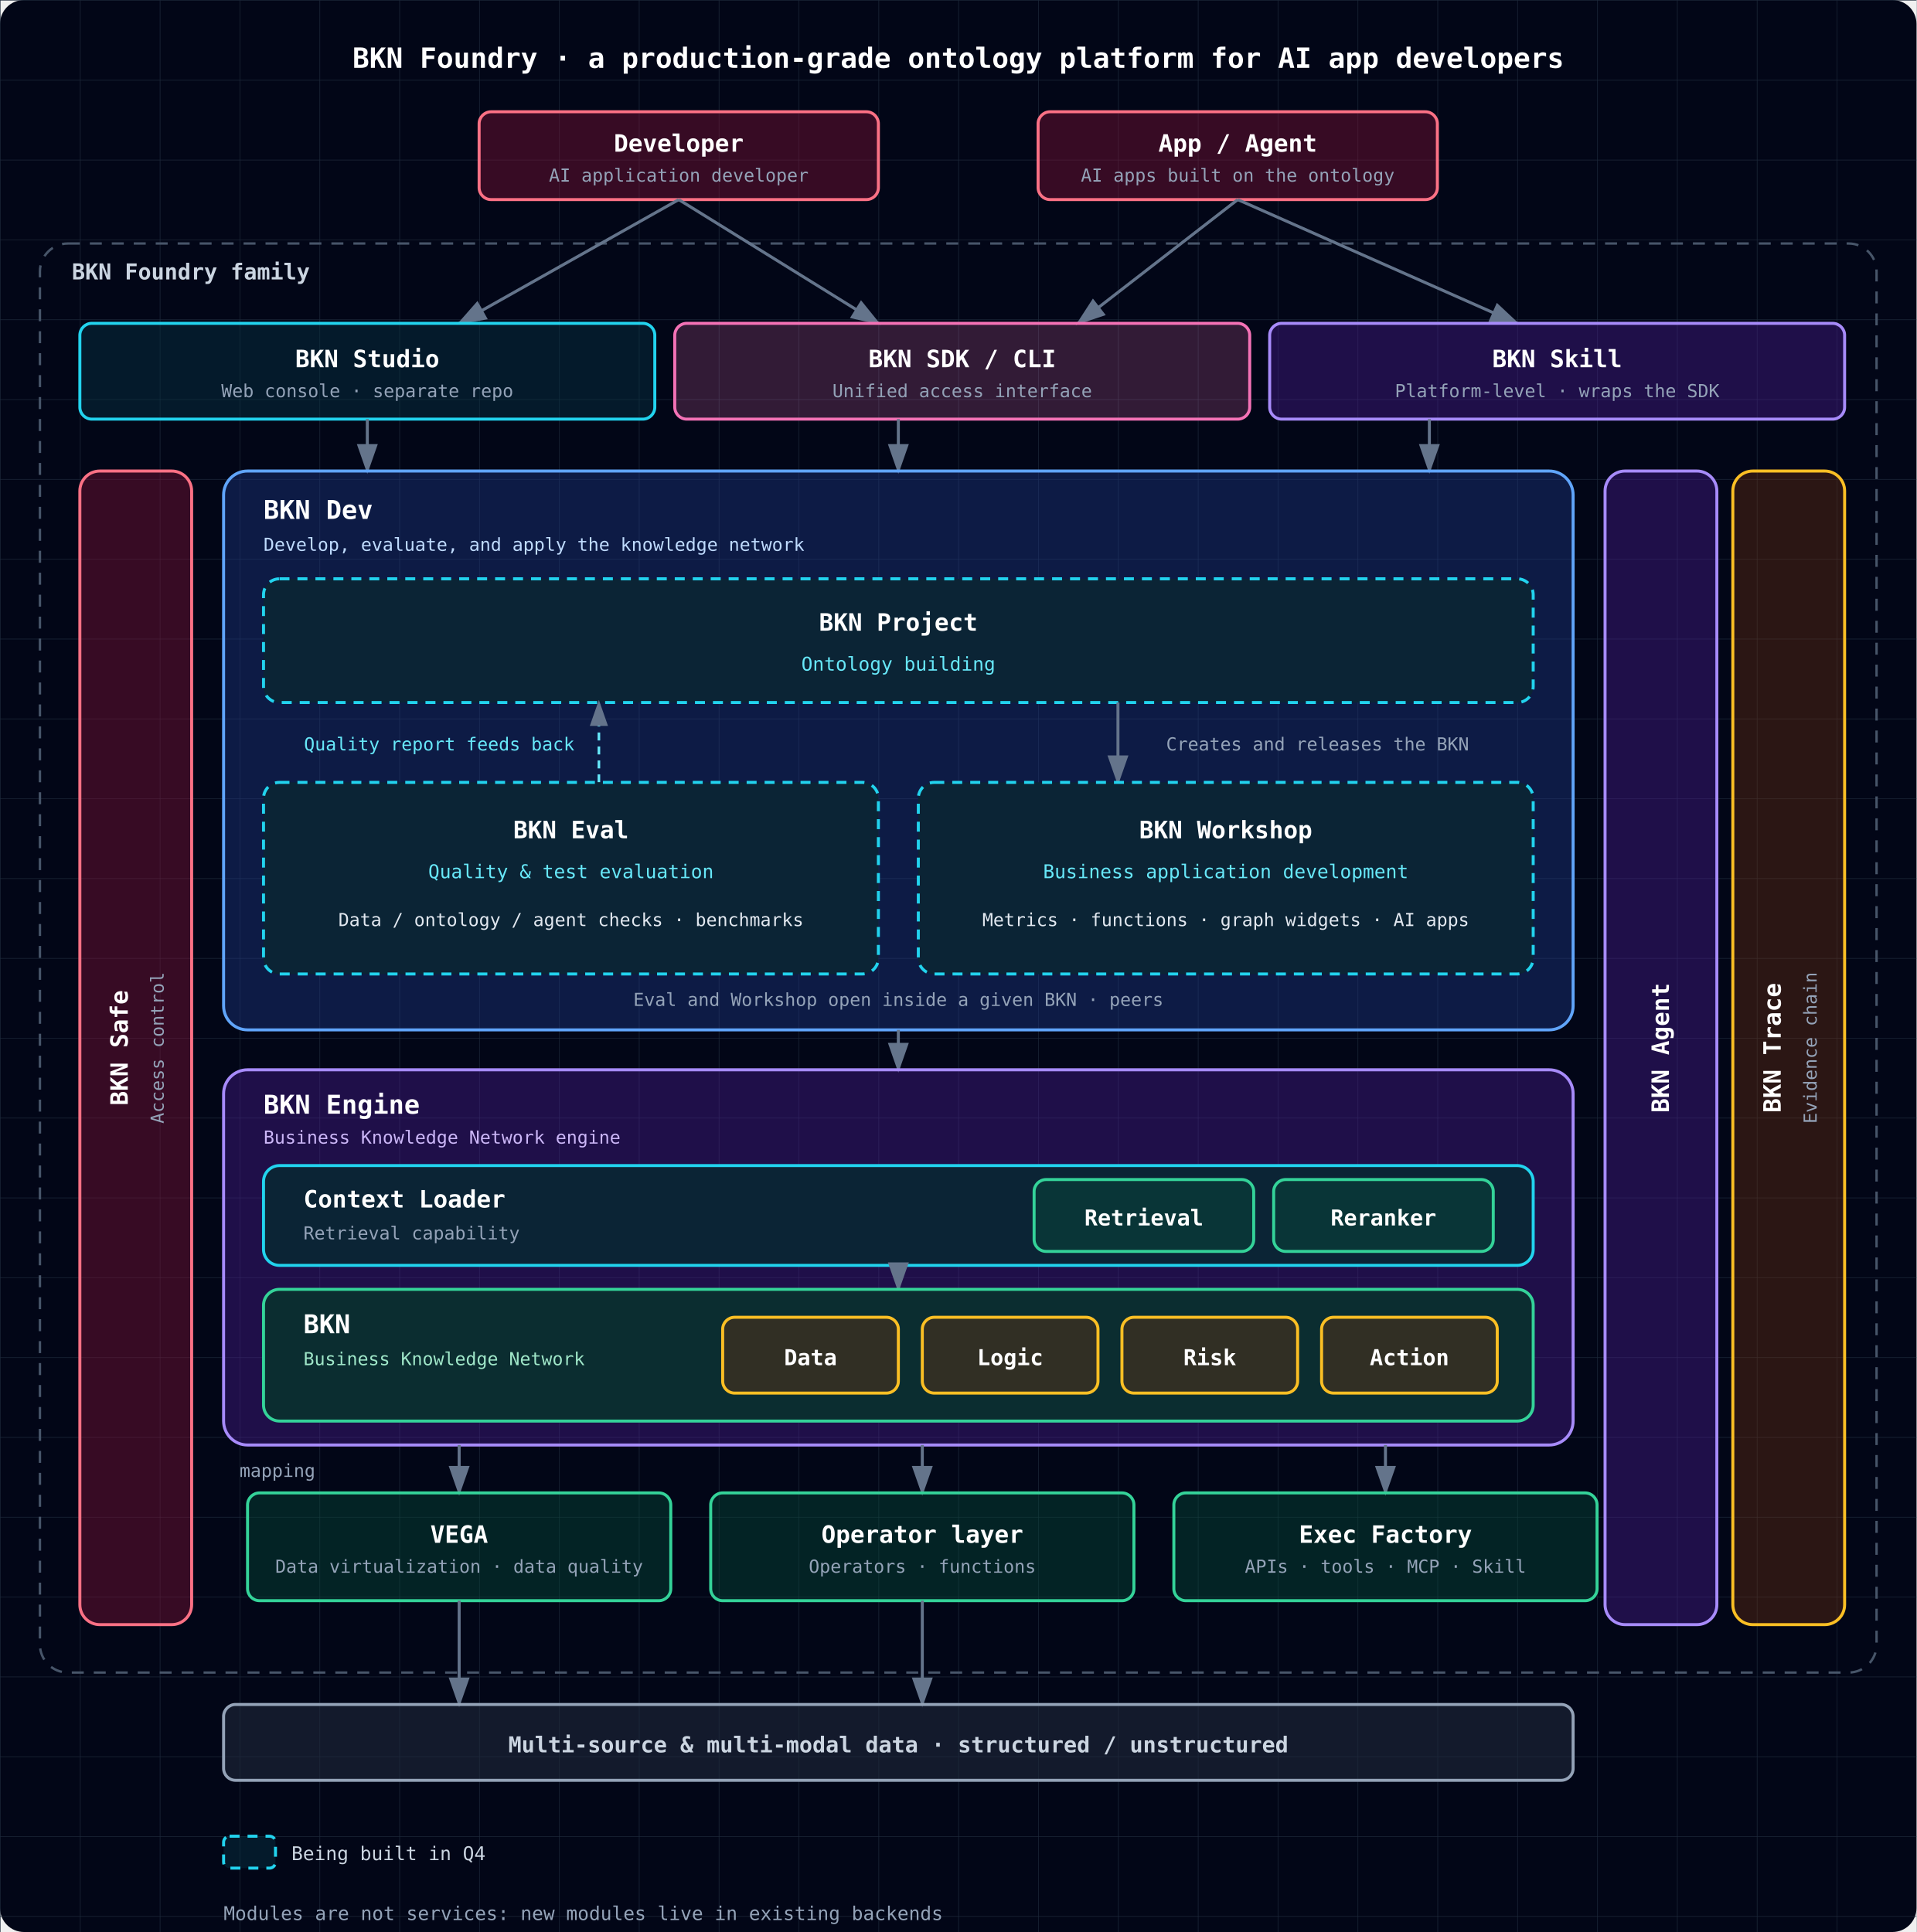
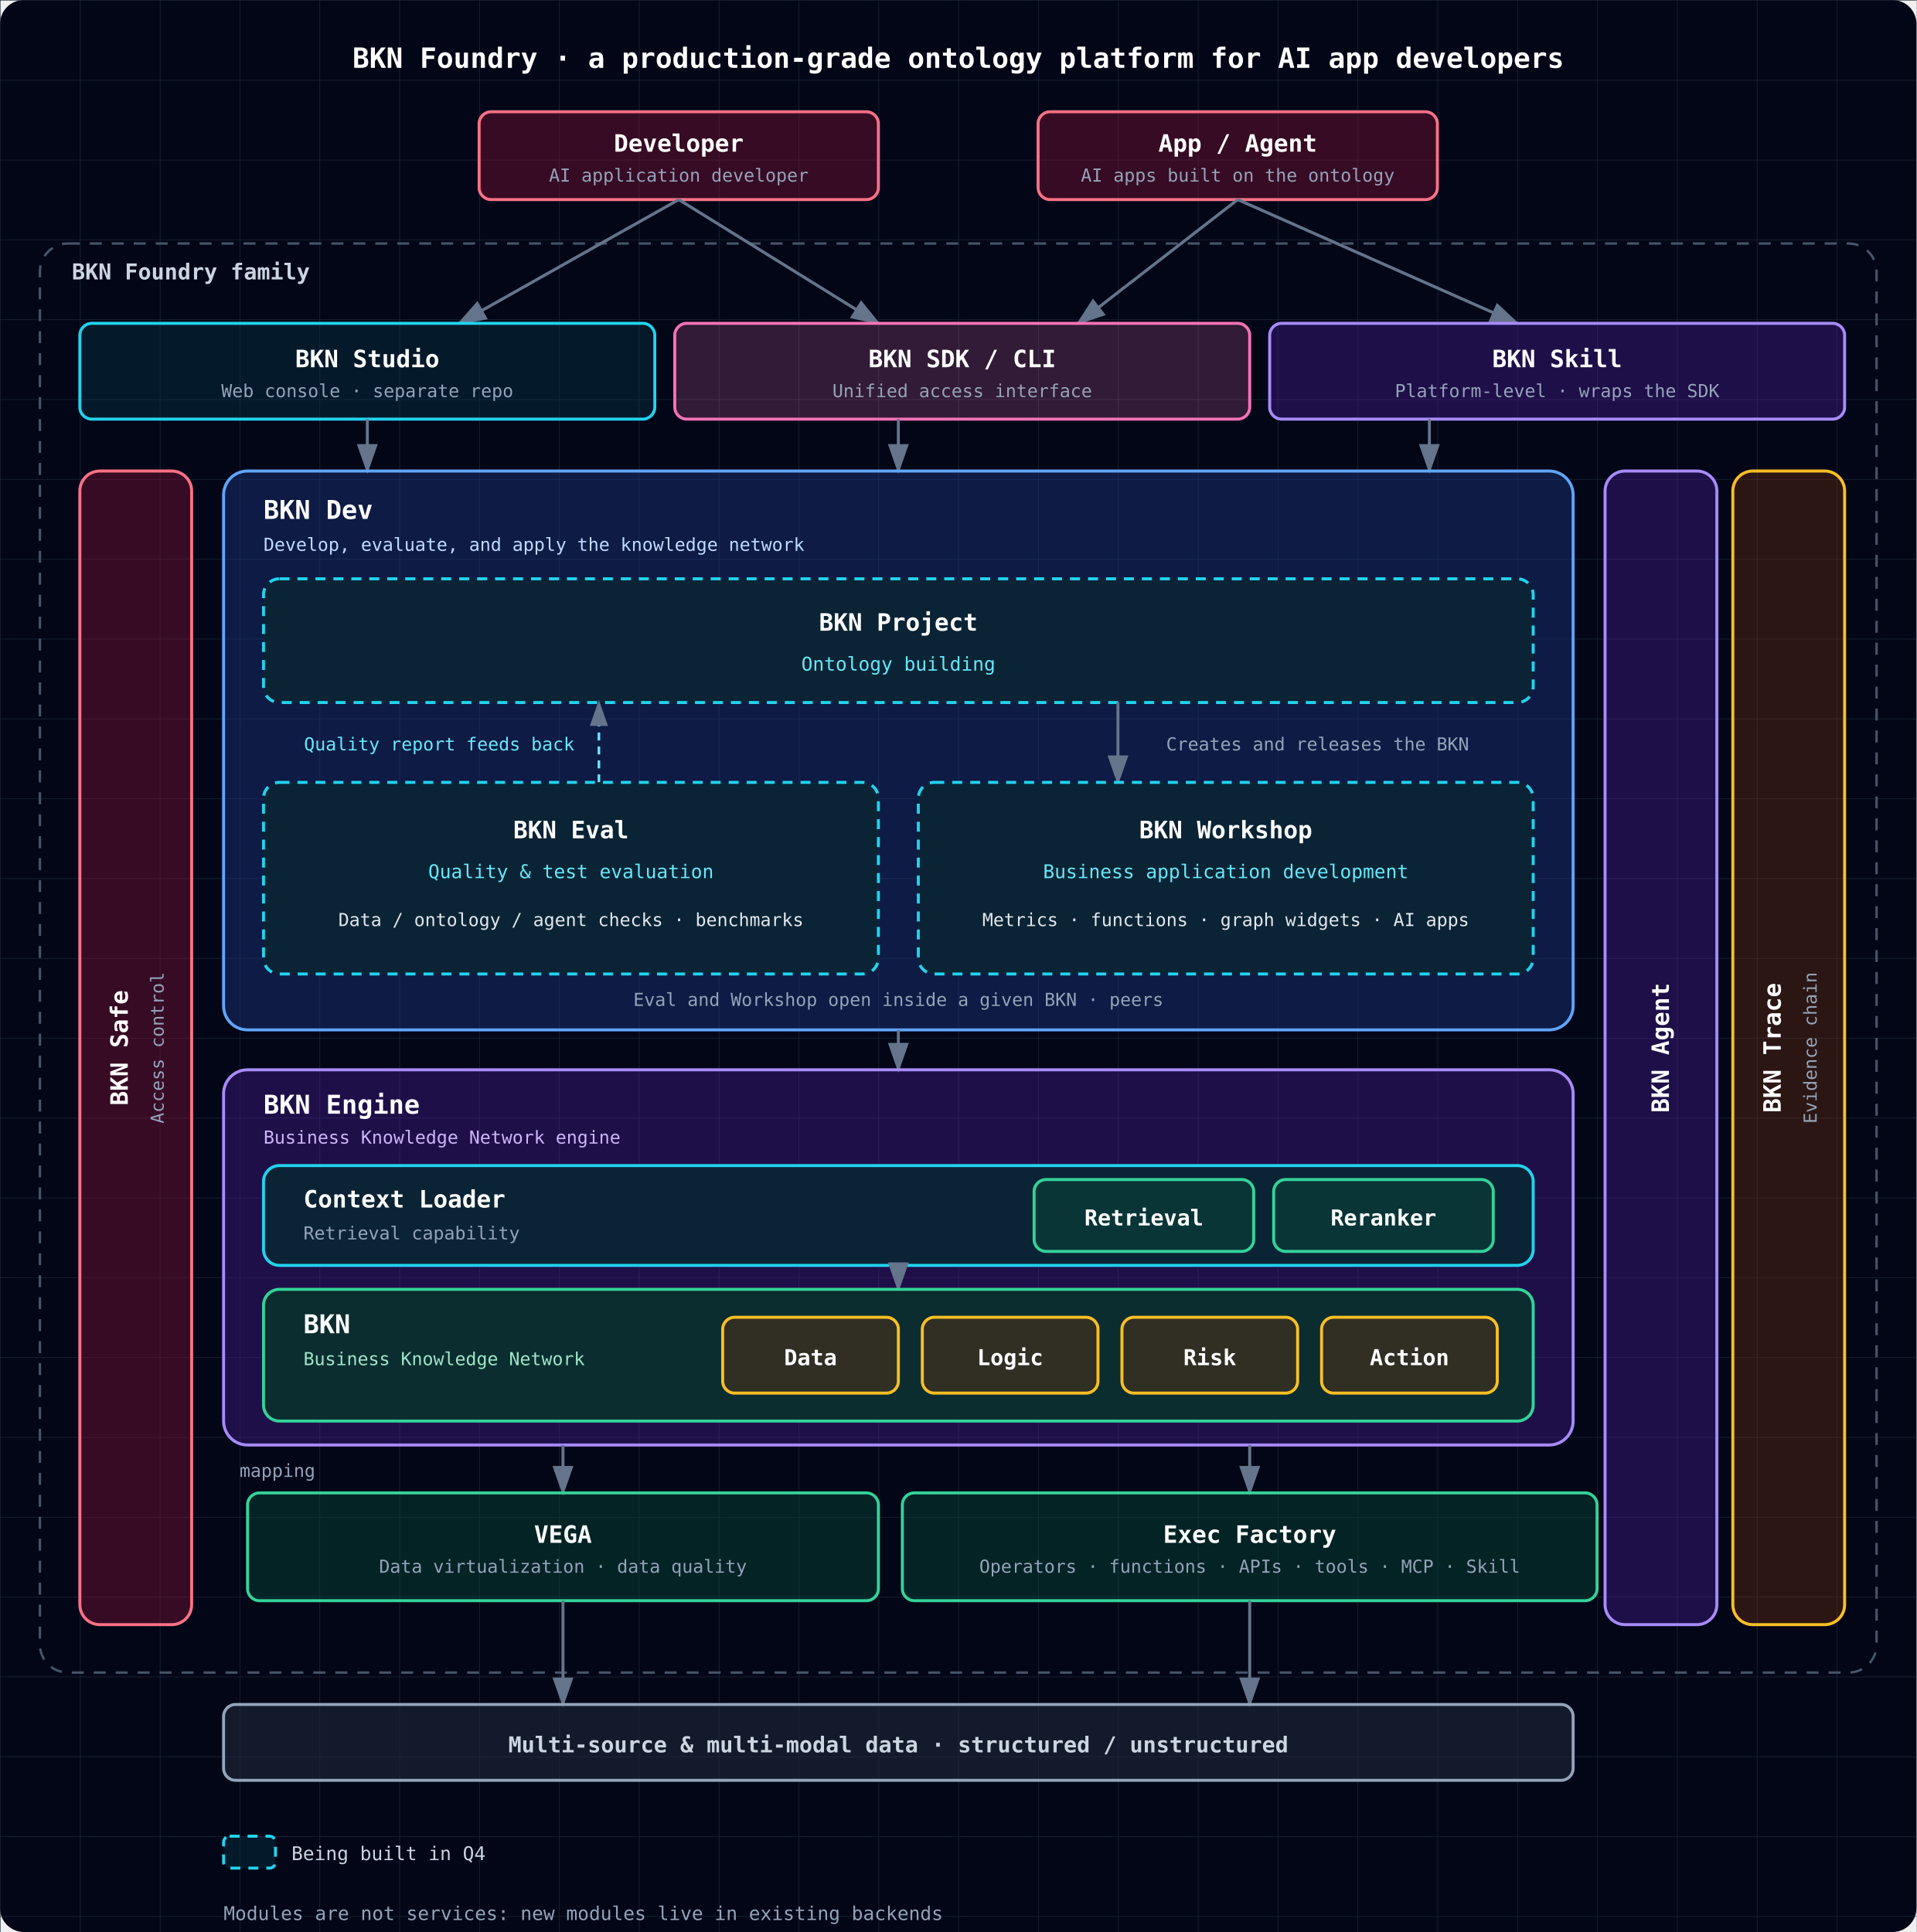
<svg xmlns="http://www.w3.org/2000/svg" viewBox="0 0 960 968" font-family="ui-monospace, SFMono-Regular, Menlo, Consolas, monospace">
  <rect width="960" height="968" fill="#020617" rx="12" />
  <defs>
    <marker id="arrowhead" markerWidth="10" markerHeight="7" refX="9" refY="3.5" orient="auto">
      <polygon points="0 0, 10 3.5, 0 7" fill="#64748b" />
    </marker>
    <pattern id="grid" width="40" height="40" patternUnits="userSpaceOnUse">
      <path d="M 40 0 L 0 0 0 40" fill="none" stroke="#1e293b" stroke-width="0.5" />
    </pattern>
  </defs>
  <rect width="100%" height="100%" fill="url(#grid)" />
  <text x="480.0" y="34" fill="white" font-size="14" font-weight="700" text-anchor="middle">BKN Foundry · a production-grade ontology platform for AI app developers</text>
  <rect x="240" y="56" width="200" height="44" rx="6" fill="rgba(136, 19, 55, 0.4)" stroke="#fb7185" stroke-width="1.5" />
  <text x="340.0" y="76.0" fill="white" font-size="12" font-weight="600" text-anchor="middle">Developer</text>
  <text x="340.0" y="91.0" fill="#94a3b8" font-size="9" text-anchor="middle">AI application developer</text>
  <rect x="520" y="56" width="200" height="44" rx="6" fill="rgba(136, 19, 55, 0.4)" stroke="#fb7185" stroke-width="1.5" />
  <text x="620.0" y="76.0" fill="white" font-size="12" font-weight="600" text-anchor="middle">App / Agent</text>
  <text x="620.0" y="91.0" fill="#94a3b8" font-size="9" text-anchor="middle">AI apps built on the ontology</text>
  <rect x="20" y="122" width="920" height="716" rx="14" fill="none" stroke="#475569" stroke-width="1.2" stroke-dasharray="6 5" />
  <text x="36" y="140" fill="#cbd5e1" font-size="11" font-weight="700" text-anchor="start">BKN Foundry family</text>
  <line x1="340" y1="100" x2="230" y2="162" stroke="#64748b" stroke-width="1.5" marker-end="url(#arrowhead)" />
  <line x1="340" y1="100" x2="440" y2="162" stroke="#64748b" stroke-width="1.5" marker-end="url(#arrowhead)" />
  <line x1="620" y1="100" x2="540" y2="162" stroke="#64748b" stroke-width="1.5" marker-end="url(#arrowhead)" />
  <line x1="620" y1="100" x2="760" y2="162" stroke="#64748b" stroke-width="1.5" marker-end="url(#arrowhead)" />
  <rect x="40" y="162" width="288" height="48" rx="6" fill="rgba(8, 51, 68, 0.45)" stroke="#22d3ee" stroke-width="1.5" />
  <text x="184.0" y="184.0" fill="white" font-size="12" font-weight="600" text-anchor="middle">BKN Studio</text>
  <text x="184.0" y="199.0" fill="#94a3b8" font-size="9" text-anchor="middle">Web console · separate repo</text>
  <rect x="338" y="162" width="288" height="48" rx="6" fill="rgba(244, 114, 182, 0.2)" stroke="#f472b6" stroke-width="1.5" />
  <text x="482.0" y="184.0" fill="white" font-size="12" font-weight="600" text-anchor="middle">BKN SDK / CLI</text>
  <text x="482.0" y="199.0" fill="#94a3b8" font-size="9" text-anchor="middle">Unified access interface</text>
  <rect x="636" y="162" width="288" height="48" rx="6" fill="rgba(76, 29, 149, 0.4)" stroke="#a78bfa" stroke-width="1.5" />
  <text x="780.0" y="184.0" fill="white" font-size="12" font-weight="600" text-anchor="middle">BKN Skill</text>
  <text x="780.0" y="199.0" fill="#94a3b8" font-size="9" text-anchor="middle">Platform-level · wraps the SDK</text>
  <rect x="40" y="236" width="56" height="578" rx="10" fill="rgba(136, 19, 55, 0.4)" stroke="#fb7185" stroke-width="1.5" />
  <text x="64" y="525.0" fill="white" font-size="12" font-weight="600" text-anchor="middle" transform="rotate(-90 64 525.0)">BKN Safe</text>
  <text x="82" y="525.0" fill="#94a3b8" font-size="9" text-anchor="middle" transform="rotate(-90 82 525.0)">Access control</text>
  <rect x="804" y="236" width="56" height="578" rx="10" fill="rgba(76, 29, 149, 0.4)" stroke="#a78bfa" stroke-width="1.5" />
  <text x="836" y="525.0" fill="white" font-size="12" font-weight="600" text-anchor="middle" transform="rotate(-90 836 525.0)">BKN Agent</text>
  <rect x="868" y="236" width="56" height="578" rx="10" fill="rgba(120, 53, 15, 0.35)" stroke="#fbbf24" stroke-width="1.5" />
  <text x="892" y="525.0" fill="white" font-size="12" font-weight="600" text-anchor="middle" transform="rotate(-90 892 525.0)">BKN Trace</text>
  <text x="910" y="525.0" fill="#94a3b8" font-size="9" text-anchor="middle" transform="rotate(-90 910 525.0)">Evidence chain</text>
  <line x1="184" y1="210" x2="184" y2="236" stroke="#64748b" stroke-width="1.5" marker-end="url(#arrowhead)" />
  <line x1="450" y1="210" x2="450" y2="236" stroke="#64748b" stroke-width="1.5" marker-end="url(#arrowhead)" />
  <line x1="716" y1="210" x2="716" y2="236" stroke="#64748b" stroke-width="1.5" marker-end="url(#arrowhead)" />
  <rect x="112" y="236" width="676" height="280" rx="12" fill="rgba(30, 58, 138, 0.4)" stroke="#60a5fa" stroke-width="1.5" />
  <text x="132" y="260" fill="white" font-size="13" font-weight="700" text-anchor="start">BKN Dev</text>
  <text x="132" y="276" fill="#bfdbfe" font-size="9" text-anchor="start">Develop, evaluate, and apply the knowledge network</text>
  <rect x="132" y="290" width="636" height="62" rx="8" fill="#0f172a" />
  <rect x="132" y="290" width="636" height="62" rx="8" fill="rgba(8, 51, 68, 0.45)" stroke="#22d3ee" stroke-width="1.5" stroke-dasharray="5 4" />
  <text x="450" y="316" fill="white" font-size="12" font-weight="600" text-anchor="middle">BKN Project</text>
  <text x="450" y="336" fill="#67e8f9" font-size="9.5" text-anchor="middle">Ontology building</text>
  <line x1="560" y1="352" x2="560" y2="392" stroke="#64748b" stroke-width="1.5" marker-end="url(#arrowhead)" />
  <text x="660" y="376" fill="#94a3b8" font-size="9" text-anchor="middle">Creates and releases the BKN</text>
  <path d="M 300 392 L 300 352" fill="none" stroke="#67e8f9" stroke-width="1.3" stroke-dasharray="4 3" marker-end="url(#arrowhead)" />
  <text x="220" y="376" fill="#67e8f9" font-size="9" text-anchor="middle">Quality report feeds back</text>
  <rect x="132" y="392" width="308" height="96" rx="8" fill="#0f172a" />
  <rect x="132" y="392" width="308" height="96" rx="8" fill="rgba(8, 51, 68, 0.45)" stroke="#22d3ee" stroke-width="1.5" stroke-dasharray="5 4" />
  <text x="286.0" y="420" fill="white" font-size="12" font-weight="600" text-anchor="middle">BKN Eval</text>
  <text x="286.0" y="440" fill="#67e8f9" font-size="9.5" text-anchor="middle">Quality &amp; test evaluation</text>
  <text x="286.0" y="464" fill="#e2e8f0" font-size="9" text-anchor="middle">Data / ontology / agent checks · benchmarks</text>
  <rect x="460" y="392" width="308" height="96" rx="8" fill="#0f172a" />
  <rect x="460" y="392" width="308" height="96" rx="8" fill="rgba(8, 51, 68, 0.45)" stroke="#22d3ee" stroke-width="1.5" stroke-dasharray="5 4" />
  <text x="614.0" y="420" fill="white" font-size="12" font-weight="600" text-anchor="middle">BKN Workshop</text>
  <text x="614.0" y="440" fill="#67e8f9" font-size="9.5" text-anchor="middle">Business application development</text>
  <text x="614.0" y="464" fill="#e2e8f0" font-size="9" text-anchor="middle">Metrics · functions · graph widgets · AI apps</text>
  <text x="450" y="504" fill="#94a3b8" font-size="9" text-anchor="middle">Eval and Workshop open inside a given BKN · peers</text>
  <line x1="450" y1="516" x2="450" y2="536" stroke="#64748b" stroke-width="1.5" marker-end="url(#arrowhead)" />
  <rect x="112" y="536" width="676" height="188" rx="12" fill="rgba(76, 29, 149, 0.4)" stroke="#a78bfa" stroke-width="1.5" />
  <text x="132" y="558" fill="white" font-size="13" font-weight="700" text-anchor="start">BKN Engine</text>
  <text x="132" y="573" fill="#cbb6f7" font-size="9" text-anchor="start">Business Knowledge Network engine</text>
  <rect x="132" y="584" width="636" height="50" rx="8" fill="#0f172a" />
  <rect x="132" y="584" width="636" height="50" rx="8" fill="rgba(8, 51, 68, 0.45)" stroke="#22d3ee" stroke-width="1.5" />
  <text x="152" y="605" fill="white" font-size="12" font-weight="600" text-anchor="start">Context Loader</text>
  <text x="152" y="621" fill="#94a3b8" font-size="9" text-anchor="start">Retrieval capability</text>
  <rect x="518" y="591" width="110" height="36" rx="6" fill="rgba(6, 78, 59, 0.4)" stroke="#34d399" stroke-width="1.5" />
  <text x="573" y="614" fill="white" font-size="11" font-weight="600" text-anchor="middle">Retrieval</text>
  <rect x="638" y="591" width="110" height="36" rx="6" fill="rgba(6, 78, 59, 0.4)" stroke="#34d399" stroke-width="1.5" />
  <text x="693" y="614" fill="white" font-size="11" font-weight="600" text-anchor="middle">Reranker</text>
  <line x1="450" y1="634" x2="450" y2="646" stroke="#64748b" stroke-width="1.5" marker-end="url(#arrowhead)" />
  <rect x="132" y="646" width="636" height="66" rx="8" fill="#0f172a" />
  <rect x="132" y="646" width="636" height="66" rx="8" fill="rgba(6, 78, 59, 0.4)" stroke="#34d399" stroke-width="1.5" />
  <text x="152" y="668" fill="white" font-size="13" font-weight="700" text-anchor="start">BKN</text>
  <text x="152" y="684" fill="#9fe6c8" font-size="9" text-anchor="start">Business Knowledge Network</text>
  <rect x="362" y="660" width="88" height="38" rx="6" fill="rgba(120, 53, 15, 0.35)" stroke="#fbbf24" stroke-width="1.5" />
  <text x="406" y="684" fill="white" font-size="11" font-weight="600" text-anchor="middle">Data</text>
  <rect x="462" y="660" width="88" height="38" rx="6" fill="rgba(120, 53, 15, 0.35)" stroke="#fbbf24" stroke-width="1.5" />
  <text x="506" y="684" fill="white" font-size="11" font-weight="600" text-anchor="middle">Logic</text>
  <rect x="562" y="660" width="88" height="38" rx="6" fill="rgba(120, 53, 15, 0.35)" stroke="#fbbf24" stroke-width="1.5" />
  <text x="606" y="684" fill="white" font-size="11" font-weight="600" text-anchor="middle">Risk</text>
  <rect x="662" y="660" width="88" height="38" rx="6" fill="rgba(120, 53, 15, 0.35)" stroke="#fbbf24" stroke-width="1.5" />
  <text x="706" y="684" fill="white" font-size="11" font-weight="600" text-anchor="middle">Action</text>
-   <line x1="230" y1="724" x2="230" y2="748" stroke="#64748b" stroke-width="1.5" marker-end="url(#arrowhead)" />
-   <line x1="462" y1="724" x2="462" y2="748" stroke="#64748b" stroke-width="1.5" marker-end="url(#arrowhead)" />
-   <line x1="694" y1="724" x2="694" y2="748" stroke="#64748b" stroke-width="1.5" marker-end="url(#arrowhead)" />
+   <line x1="282" y1="724" x2="282" y2="748" stroke="#64748b" stroke-width="1.5" marker-end="url(#arrowhead)" />
+   <line x1="626" y1="724" x2="626" y2="748" stroke="#64748b" stroke-width="1.5" marker-end="url(#arrowhead)" />
  <text x="120" y="740" fill="#94a3b8" font-size="9" text-anchor="start">mapping</text>
-   <rect x="124" y="748" width="212" height="54" rx="6" fill="rgba(6, 78, 59, 0.4)" stroke="#34d399" stroke-width="1.5" />
-   <text x="230.0" y="773.0" fill="white" font-size="12" font-weight="600" text-anchor="middle">VEGA</text>
-   <text x="230.0" y="788.0" fill="#94a3b8" font-size="9" text-anchor="middle">Data virtualization · data quality</text>
-   <rect x="356" y="748" width="212" height="54" rx="6" fill="rgba(6, 78, 59, 0.4)" stroke="#34d399" stroke-width="1.5" />
-   <text x="462.0" y="773.0" fill="white" font-size="12" font-weight="600" text-anchor="middle">Operator layer</text>
-   <text x="462.0" y="788.0" fill="#94a3b8" font-size="9" text-anchor="middle">Operators · functions</text>
-   <rect x="588" y="748" width="212" height="54" rx="6" fill="rgba(6, 78, 59, 0.4)" stroke="#34d399" stroke-width="1.5" />
-   <text x="694.0" y="773.0" fill="white" font-size="12" font-weight="600" text-anchor="middle">Exec Factory</text>
-   <text x="694.0" y="788.0" fill="#94a3b8" font-size="9" text-anchor="middle">APIs · tools · MCP · Skill</text>
-   <line x1="230" y1="802" x2="230" y2="854" stroke="#64748b" stroke-width="1.5" marker-end="url(#arrowhead)" />
-   <line x1="462" y1="802" x2="462" y2="854" stroke="#64748b" stroke-width="1.5" marker-end="url(#arrowhead)" />
+   <rect x="124" y="748" width="316" height="54" rx="6" fill="rgba(6, 78, 59, 0.4)" stroke="#34d399" stroke-width="1.5" />
+   <text x="282" y="773" fill="white" font-size="12" font-weight="600" text-anchor="middle">VEGA</text>
+   <text x="282" y="788" fill="#94a3b8" font-size="9" text-anchor="middle">Data virtualization · data quality</text>
+   <rect x="452" y="748" width="348" height="54" rx="6" fill="rgba(6, 78, 59, 0.4)" stroke="#34d399" stroke-width="1.5" />
+   <text x="626" y="773" fill="white" font-size="12" font-weight="600" text-anchor="middle">Exec Factory</text>
+   <text x="626" y="788" fill="#94a3b8" font-size="9" text-anchor="middle">Operators · functions · APIs · tools · MCP · Skill</text>
+   <line x1="282" y1="802" x2="282" y2="854" stroke="#64748b" stroke-width="1.5" marker-end="url(#arrowhead)" />
+   <line x1="626" y1="802" x2="626" y2="854" stroke="#64748b" stroke-width="1.5" marker-end="url(#arrowhead)" />
  <rect x="112" y="854" width="676" height="38" rx="6" fill="rgba(30, 41, 59, 0.6)" stroke="#94a3b8" stroke-width="1.5" />
  <text x="450" y="878" fill="#cbd5e1" font-size="11" font-weight="600" text-anchor="middle">Multi-source &amp; multi-modal data · structured / unstructured</text>
  <rect x="112" y="920" width="26" height="16" rx="3" fill="rgba(8, 51, 68, 0.45)" stroke="#22d3ee" stroke-width="1.5" stroke-dasharray="5 4" />
  <text x="146" y="932" fill="#cbd5e1" font-size="9.5" text-anchor="start">Being built in Q4</text>
  <text x="112" y="962" fill="#94a3b8" font-size="9.5" text-anchor="start">Modules are not services: new modules live in existing backends</text>
</svg>
